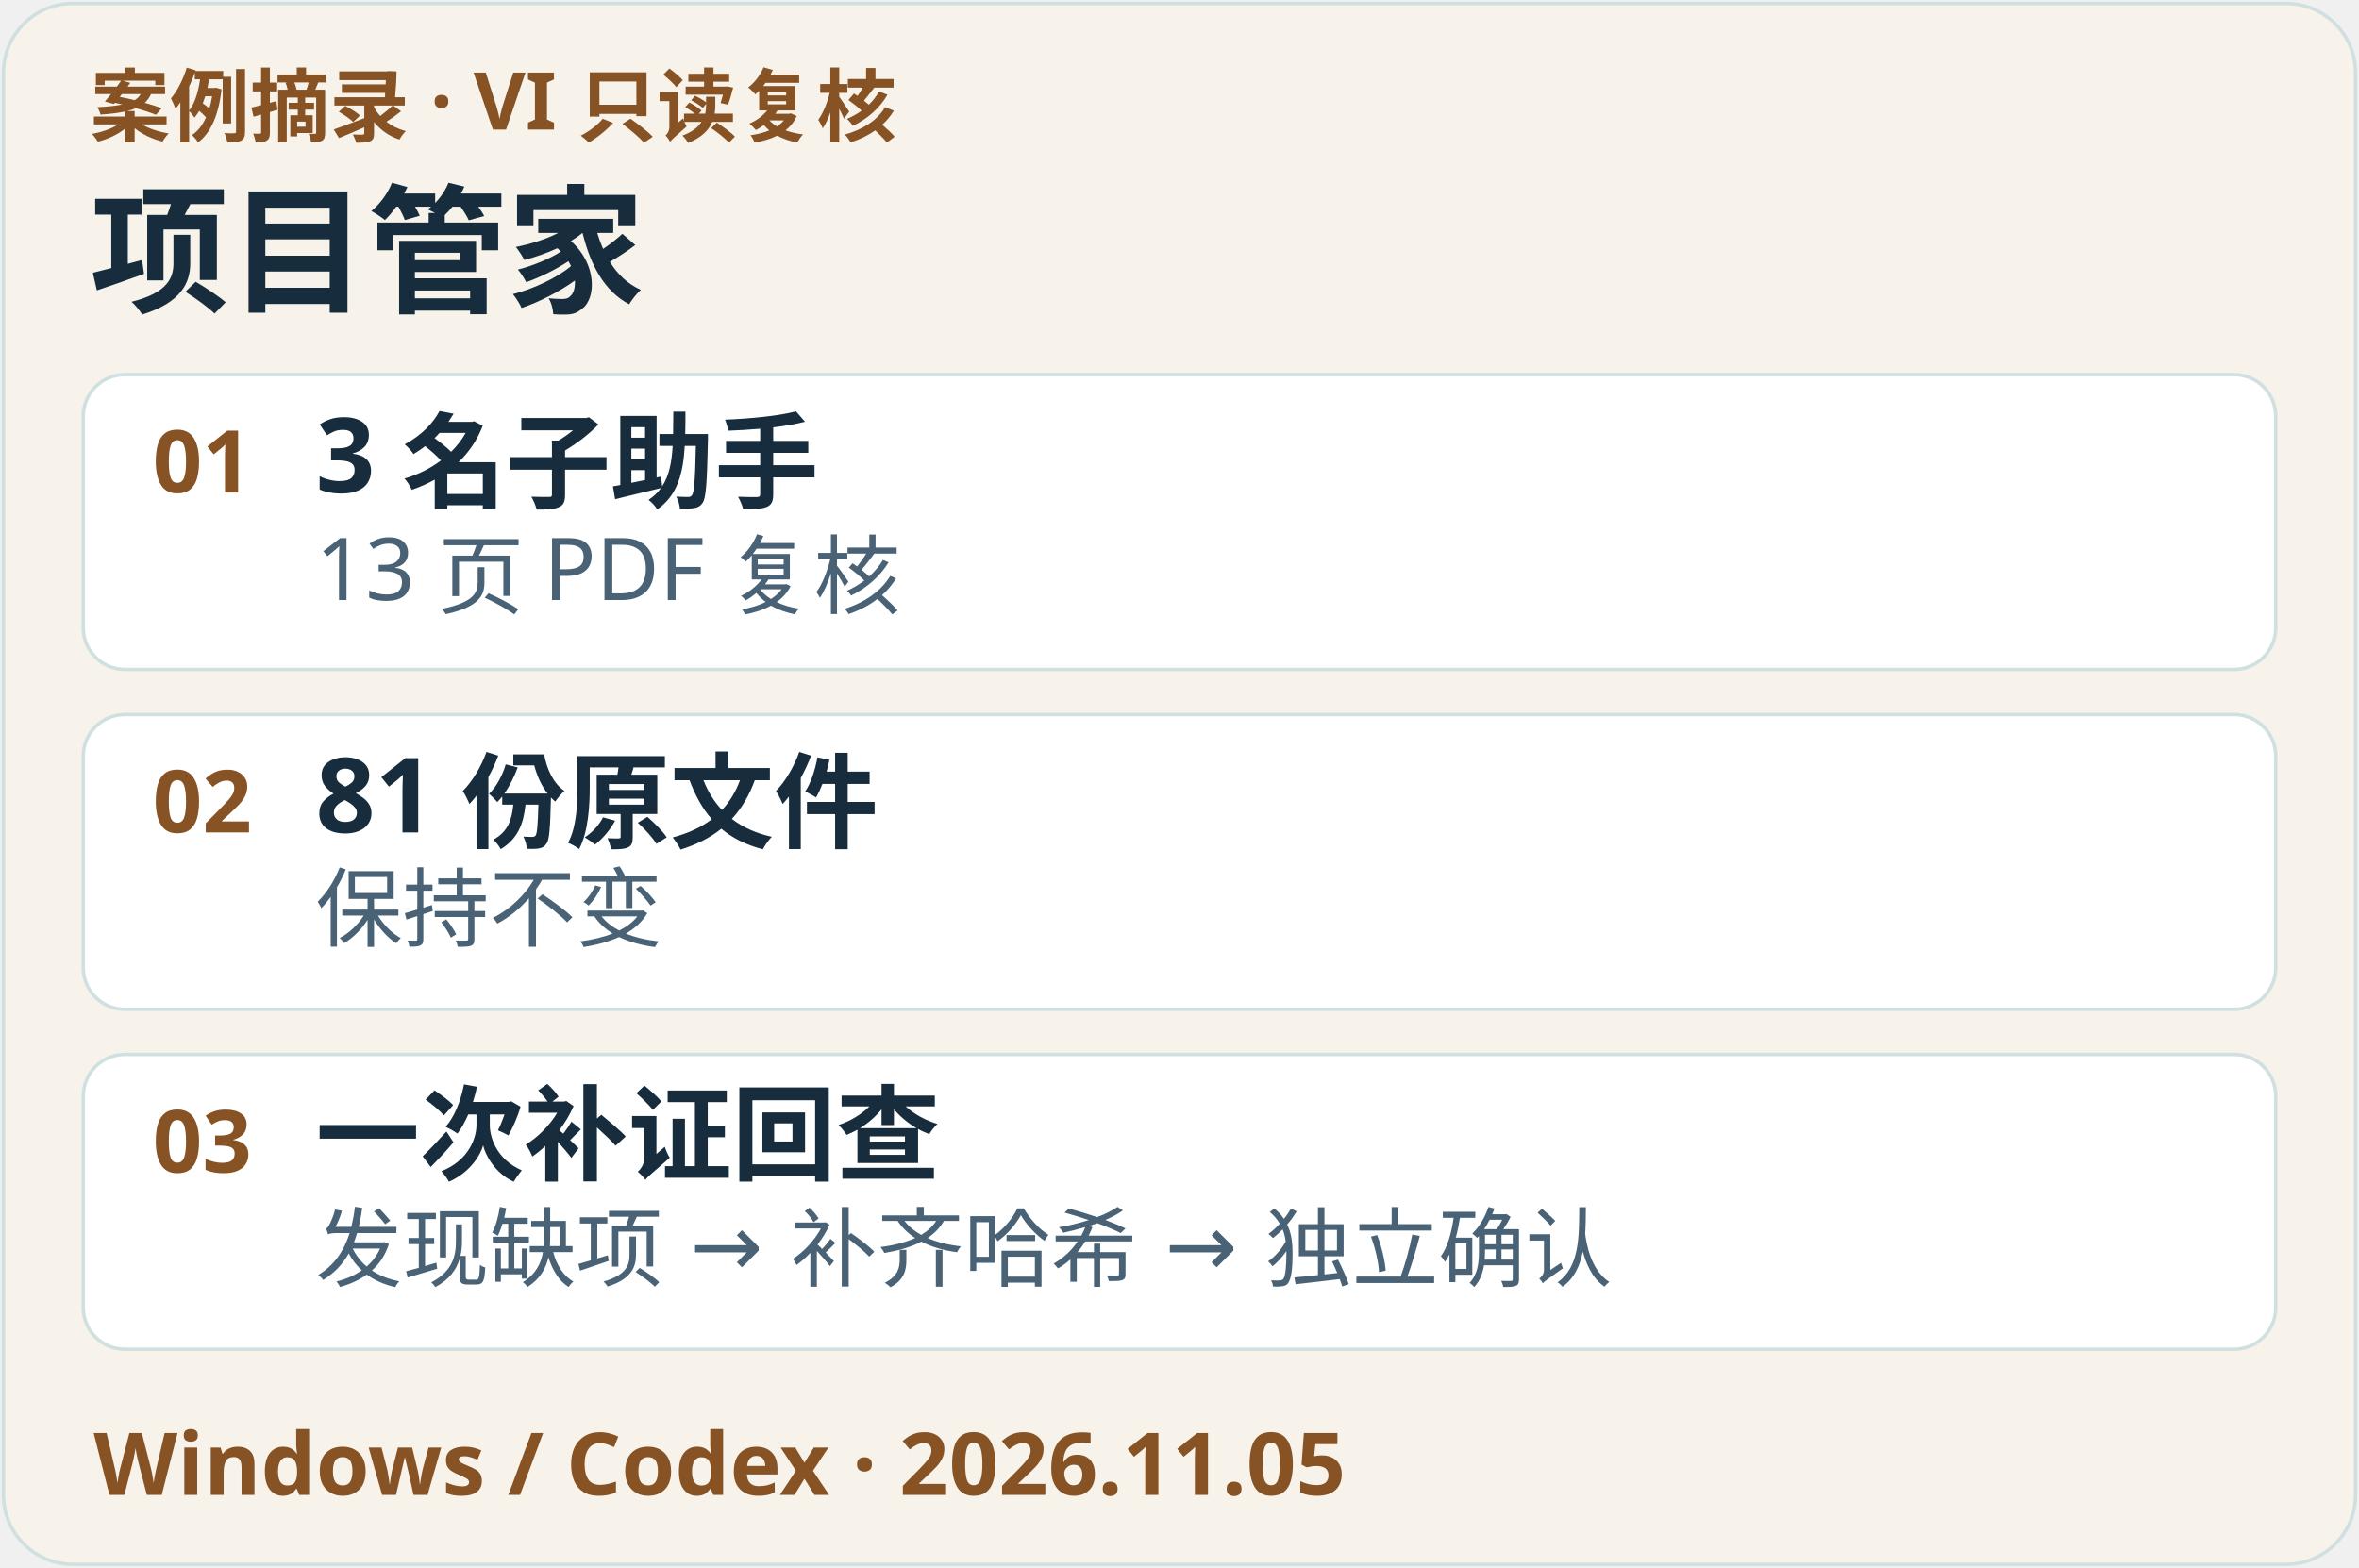
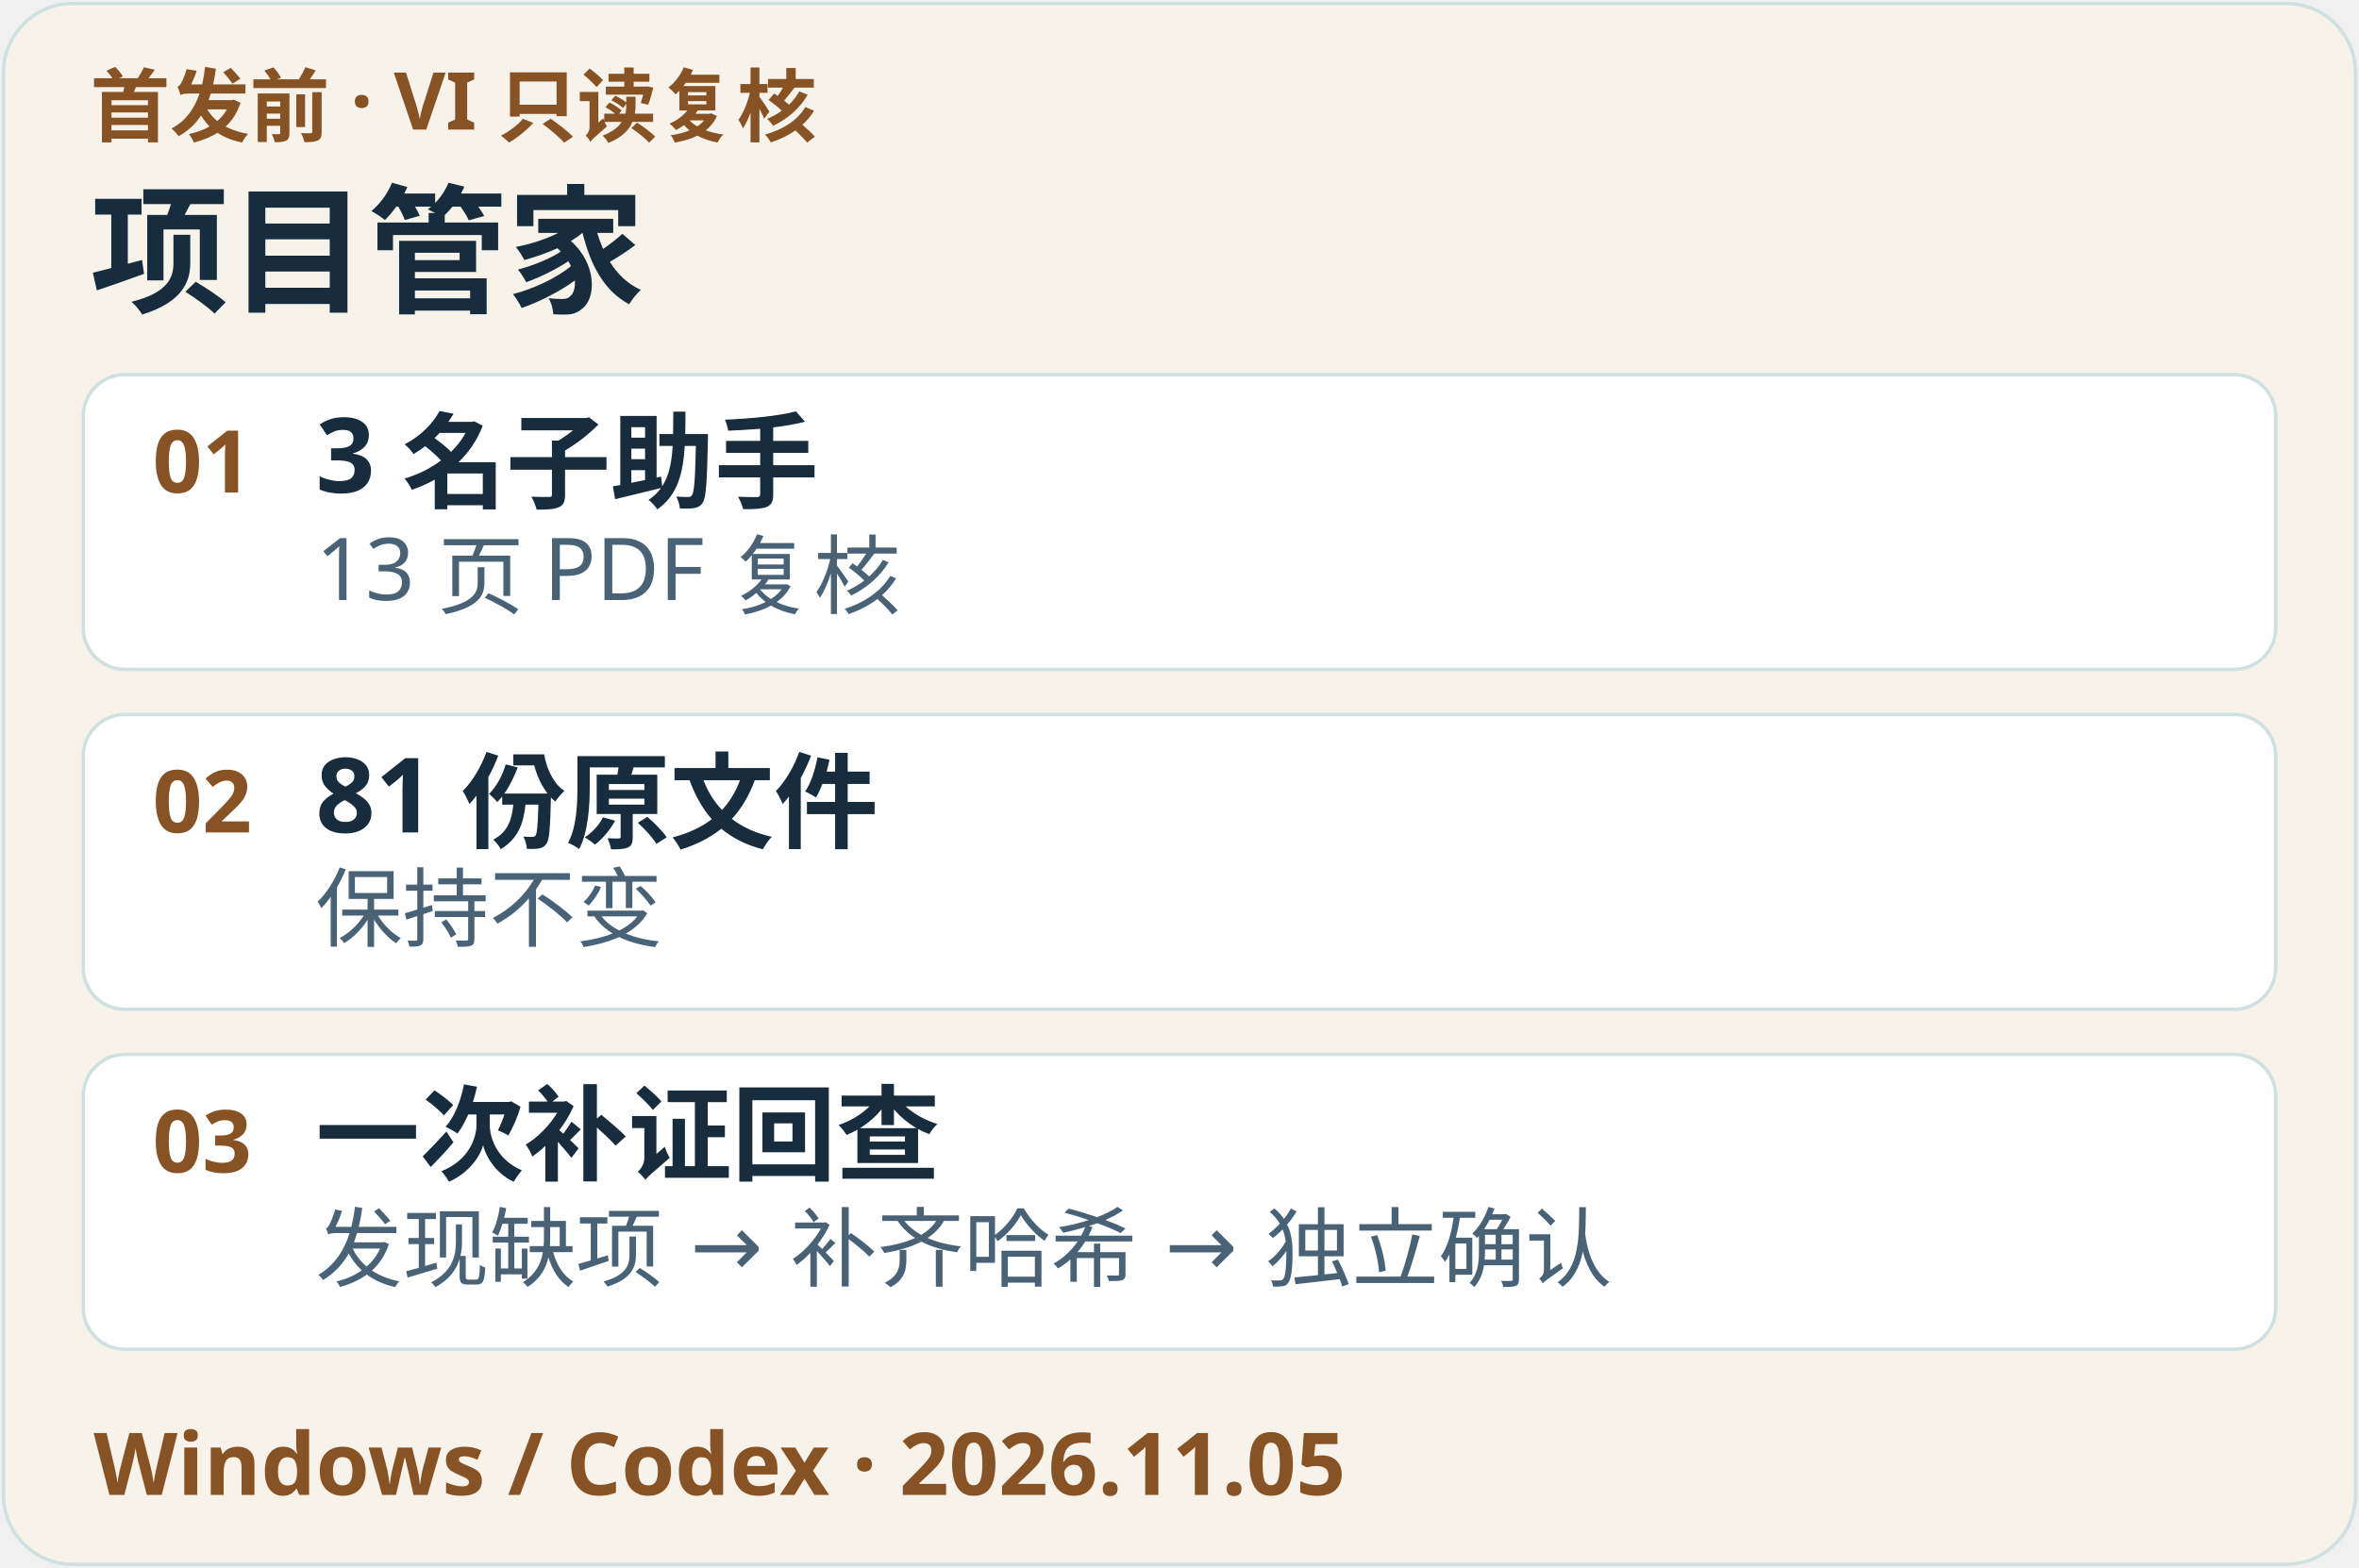
<svg xmlns="http://www.w3.org/2000/svg" width="680" height="452" viewBox="0 0 680 452" role="img">
  <rect x="1" y="1" width="678" height="450" rx="20" fill="#F7F3EA" stroke="#D0E0E1" />
  <g font-family="Segoe UI, Microsoft YaHei, sans-serif">
-     <text x="26" y="39" font-size="23" fill="#875224" font-weight="700">案例摘录 · VI 只读复核</text>
+     <text x="26" y="39" font-size="23" fill="#875224" font-weight="700">首发前 · VI 只读复核</text>
    <text x="26" y="87" font-size="40" fill="#172C3C" font-weight="700">项目管家</text>
    <rect x="24" y="108" width="632" height="85" rx="12" fill="#fff" stroke="#D0E0E1" />
    <text x="44" y="142" font-size="25" fill="#875224" font-weight="650">01</text>
    <text x="91" y="142" font-size="30" fill="#172C3C" font-weight="700">3 名子助手</text>
    <text x="91" y="173" font-size="25" fill="#496276" font-weight="500">13 页 PDF 复核</text>
    <rect x="24" y="206" width="632" height="85" rx="12" fill="#fff" stroke="#D0E0E1" />
    <text x="44" y="240" font-size="25" fill="#875224" font-weight="650">02</text>
    <text x="91" y="240" font-size="30" fill="#172C3C" font-weight="700">81 份原文件</text>
    <text x="91" y="271" font-size="25" fill="#496276" font-weight="500">保持不变</text>
    <rect x="24" y="304" width="632" height="85" rx="12" fill="#fff" stroke="#D0E0E1" />
    <text x="44" y="338" font-size="25" fill="#875224" font-weight="650">03</text>
    <text x="91" y="338" font-size="30" fill="#172C3C" font-weight="700">一次补证回查</text>
    <text x="91" y="369" font-size="25" fill="#496276" font-weight="500">发现缺项 → 补齐哈希 → 独立确认</text>
    <text x="27" y="431" font-size="25" fill="#875224" font-weight="600">Windows / Codex · 2026.11.05</text>
  </g>
</svg>
